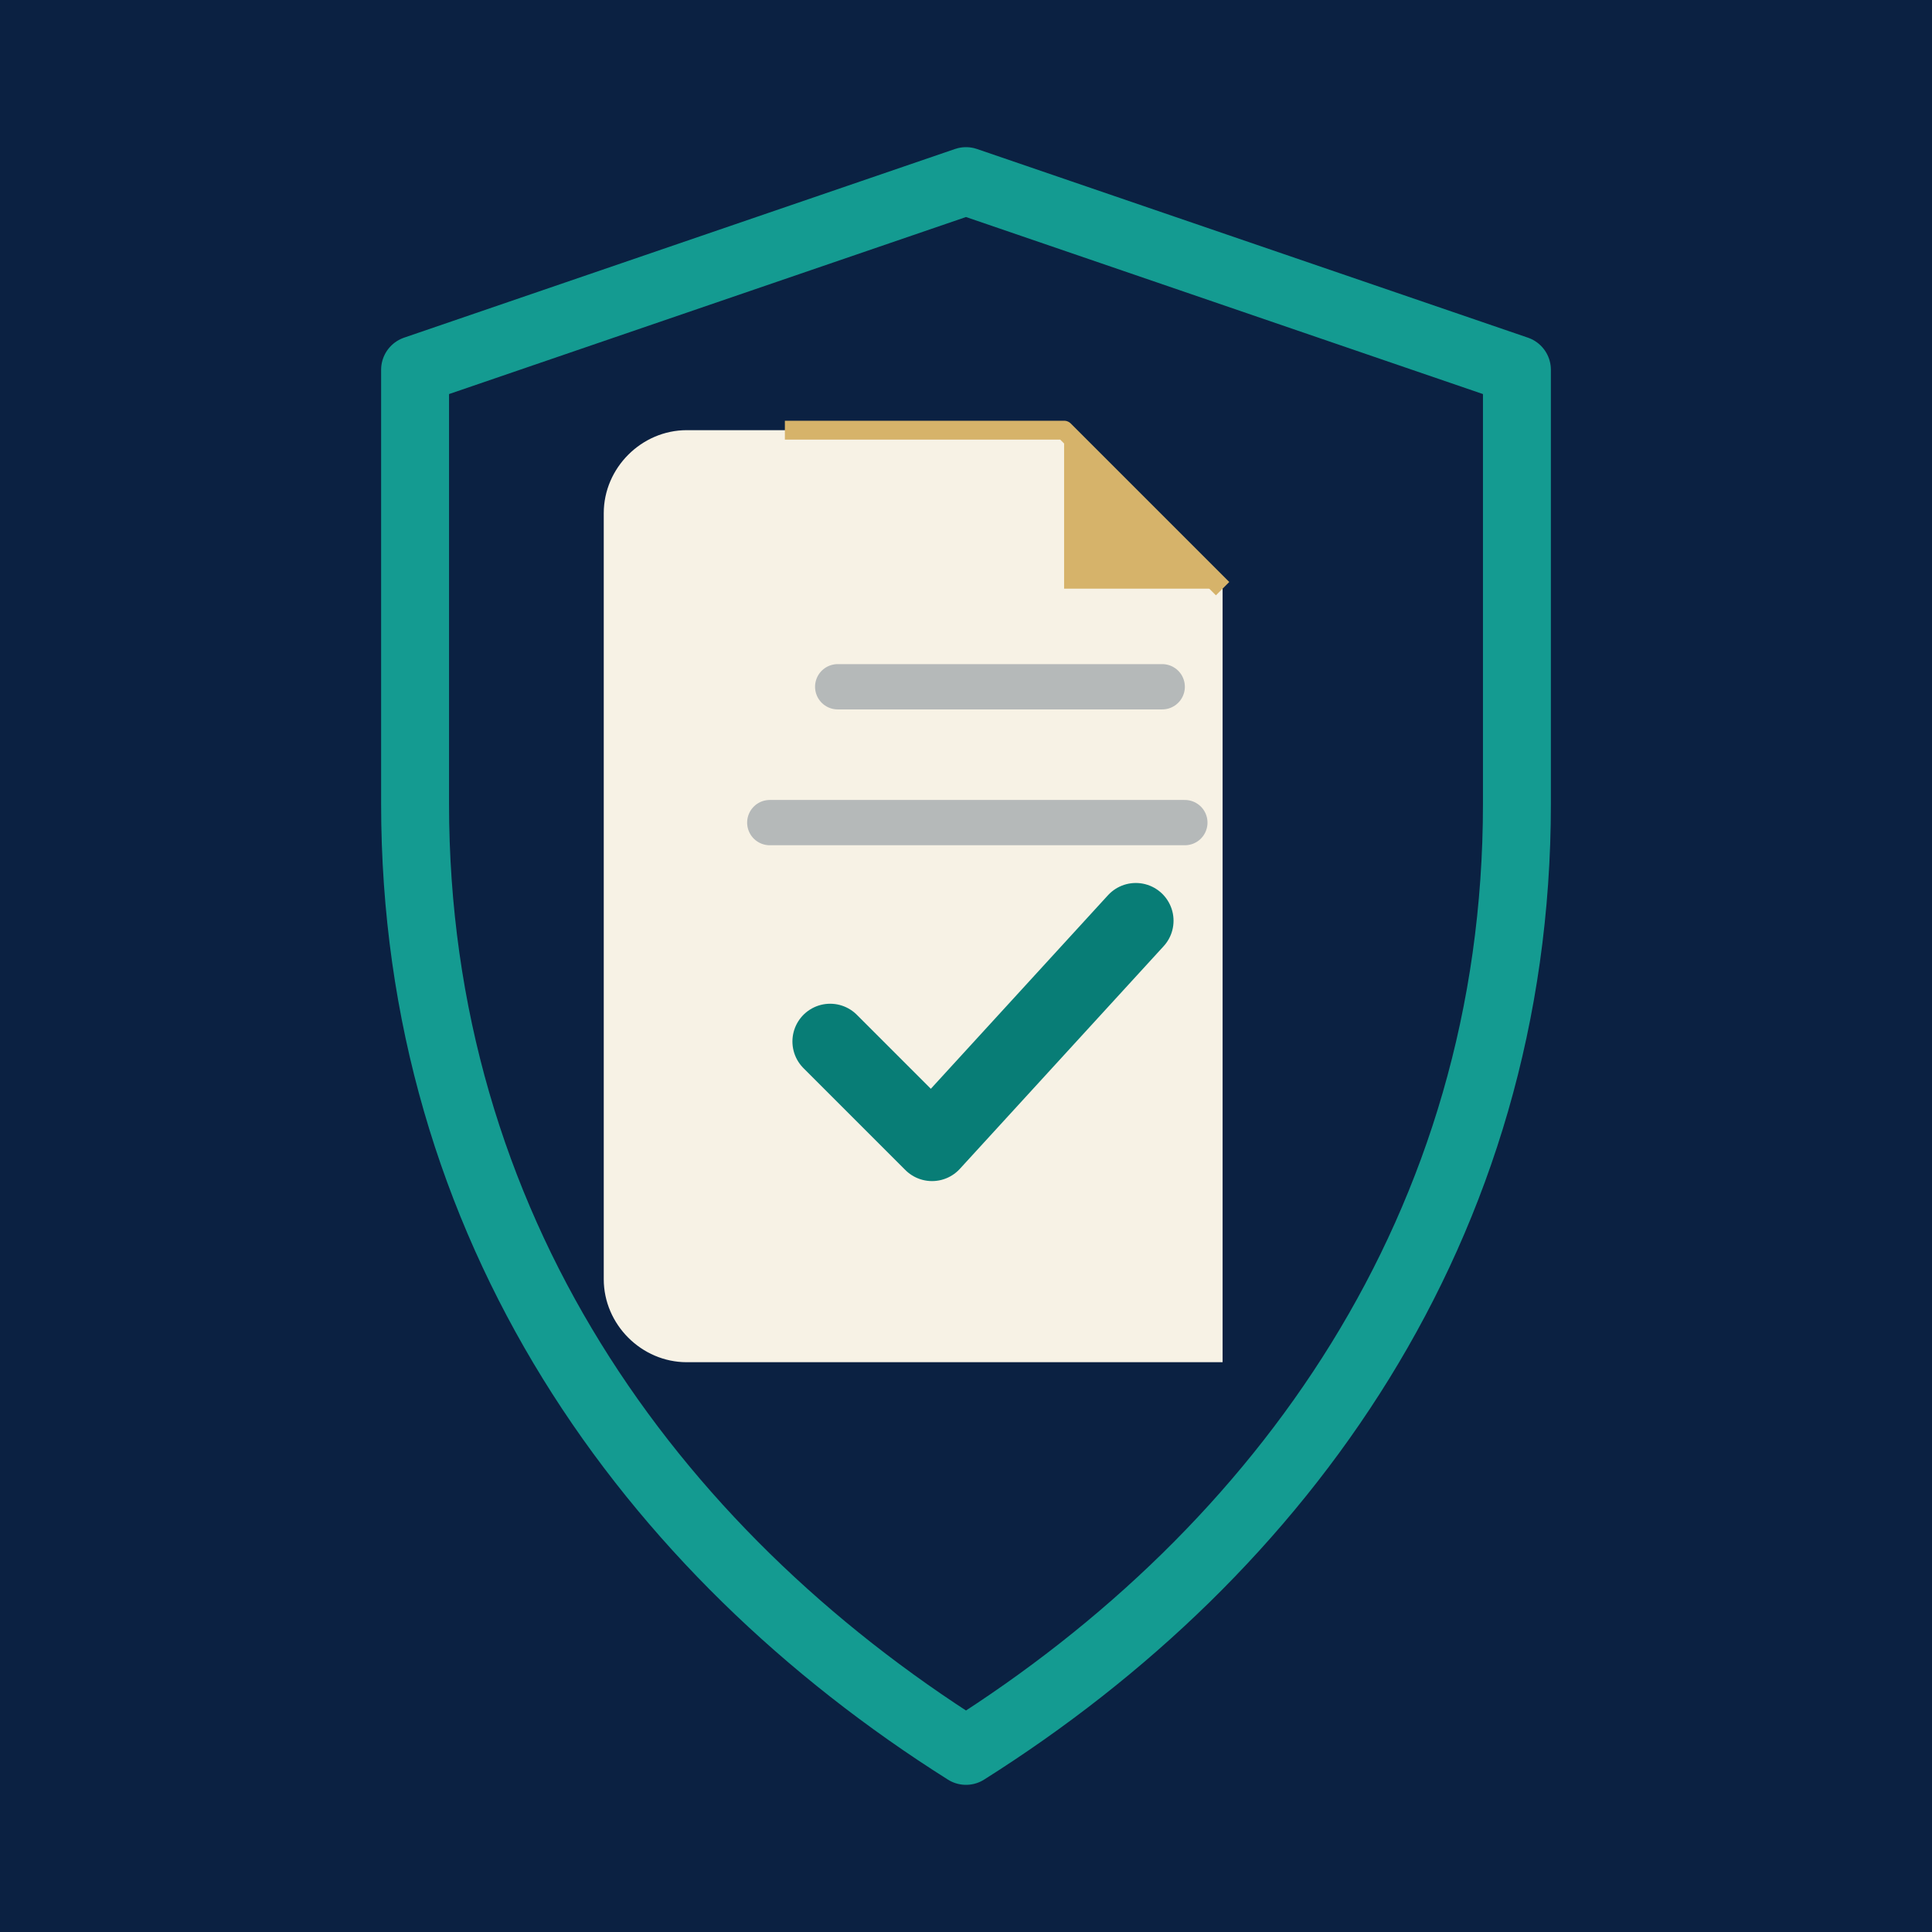
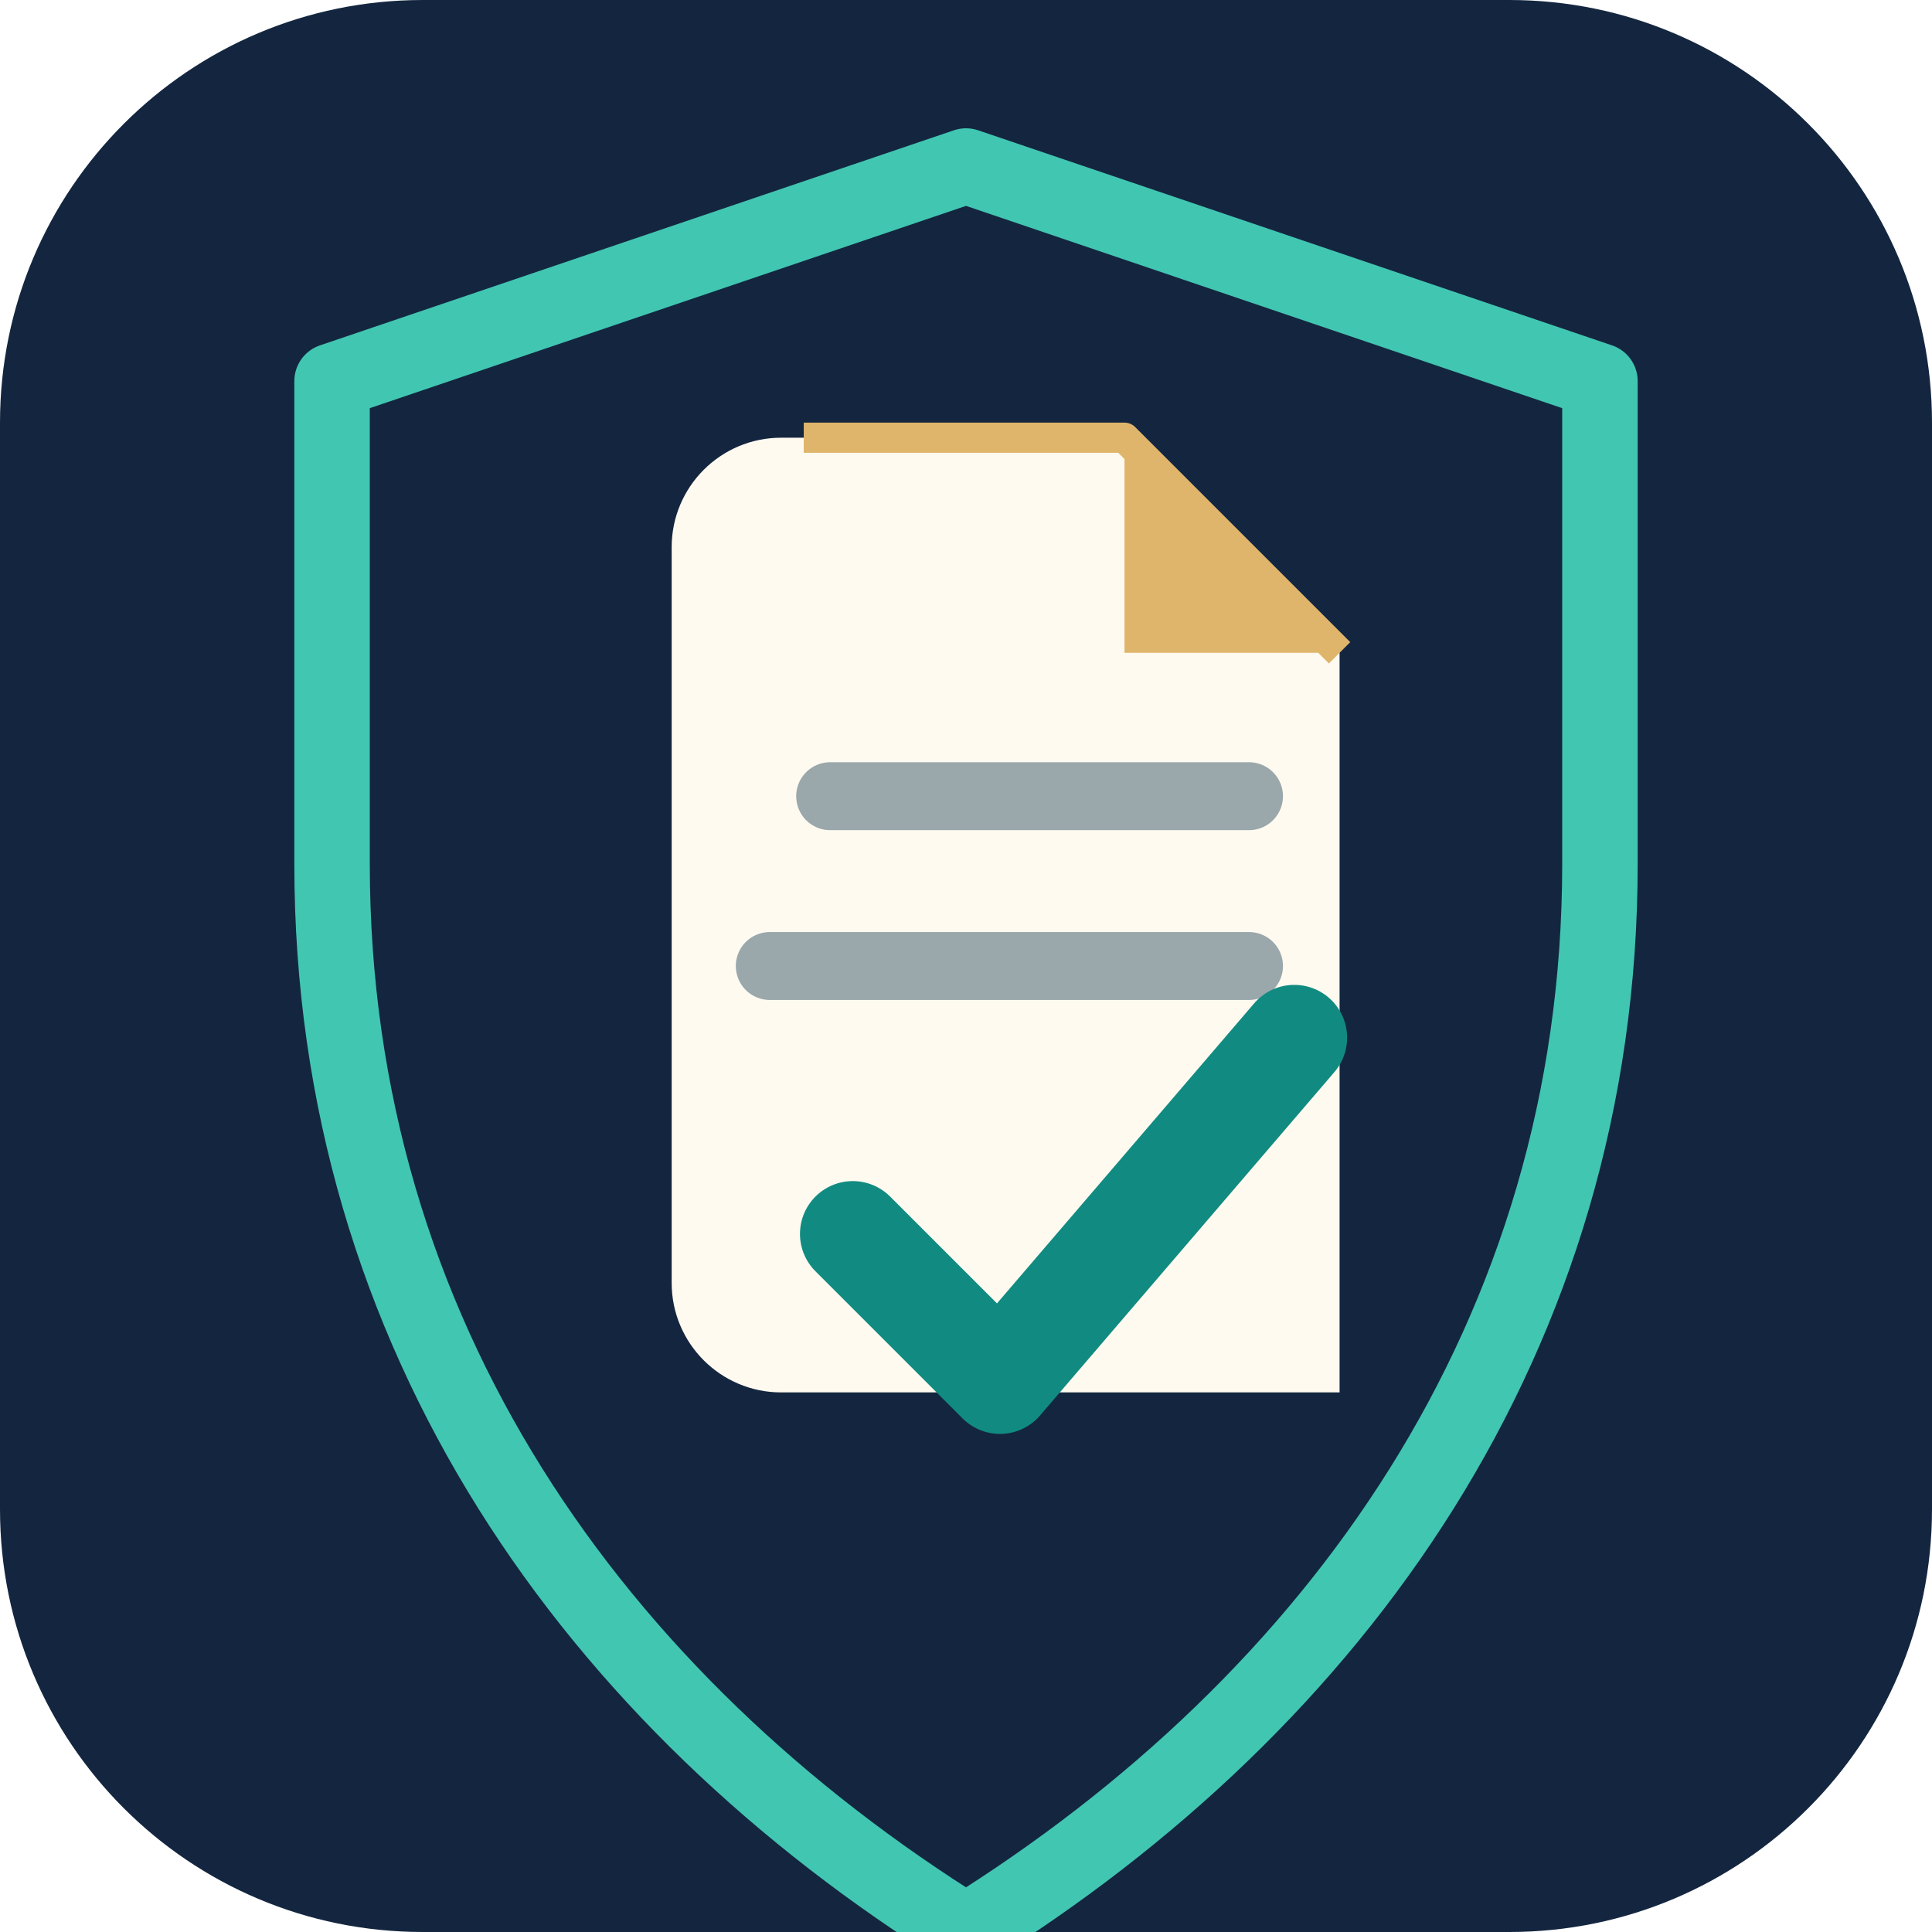
<svg xmlns="http://www.w3.org/2000/svg" viewBox="0 0 512 512" role="img" aria-label="أيقونة وثائقي">
-   <rect width="512" height="512" fill="#0b2142" />
-   <path d="M256 48 402 98v115c0 112-62 198-146 251-84-53-146-139-146-251V98L256 48Z" fill="none" stroke="#149b91" stroke-width="18" stroke-linejoin="round" />
-   <path d="M160 136c0-12 10-22 22-22h100l42 42v205H182c-12 0-22-10-22-22V136Z" fill="#f7f2e5" />
-   <path d="M282 114v42h42" fill="#d6b36a" />
-   <path d="M208 114h74l42 42" fill="none" stroke="#d6b36a" stroke-width="5" stroke-linejoin="round" />
-   <path d="M222 182h86M204 218h110" fill="none" stroke="#b5b9b9" stroke-width="12" stroke-linecap="round" />
-   <path d="m220 276 27 27 54-59" fill="none" stroke="#087d76" stroke-width="20" stroke-linecap="round" stroke-linejoin="round" />
+   <rect width="512" height="512" rx="112" fill="#14263f" />
+   <path d="M256 44 424 101v128c0 125-70 222-168 283-98-61-168-158-168-283V101L256 44Z" fill="none" stroke="#41c6b2" stroke-width="20" stroke-linejoin="round" />
+   <path d="M178 145c0-16 13-29 29-29h91l57 57v196H207c-16 0-29-13-29-29V145Z" fill="#fffaf0" />
+   <path d="M298 116v57h57" fill="#dfb56b" />
+   <path d="M213 116h85l57 57" fill="none" stroke="#dfb56b" stroke-width="8" stroke-linejoin="round" />
+   <path d="M220 211h111M204 256h127" fill="none" stroke="#9aa7ab" stroke-width="18" stroke-linecap="round" />
+   <path d="m226 327 39 39 78-91" fill="none" stroke="#118b81" stroke-width="28" stroke-linecap="round" stroke-linejoin="round" />
</svg>
